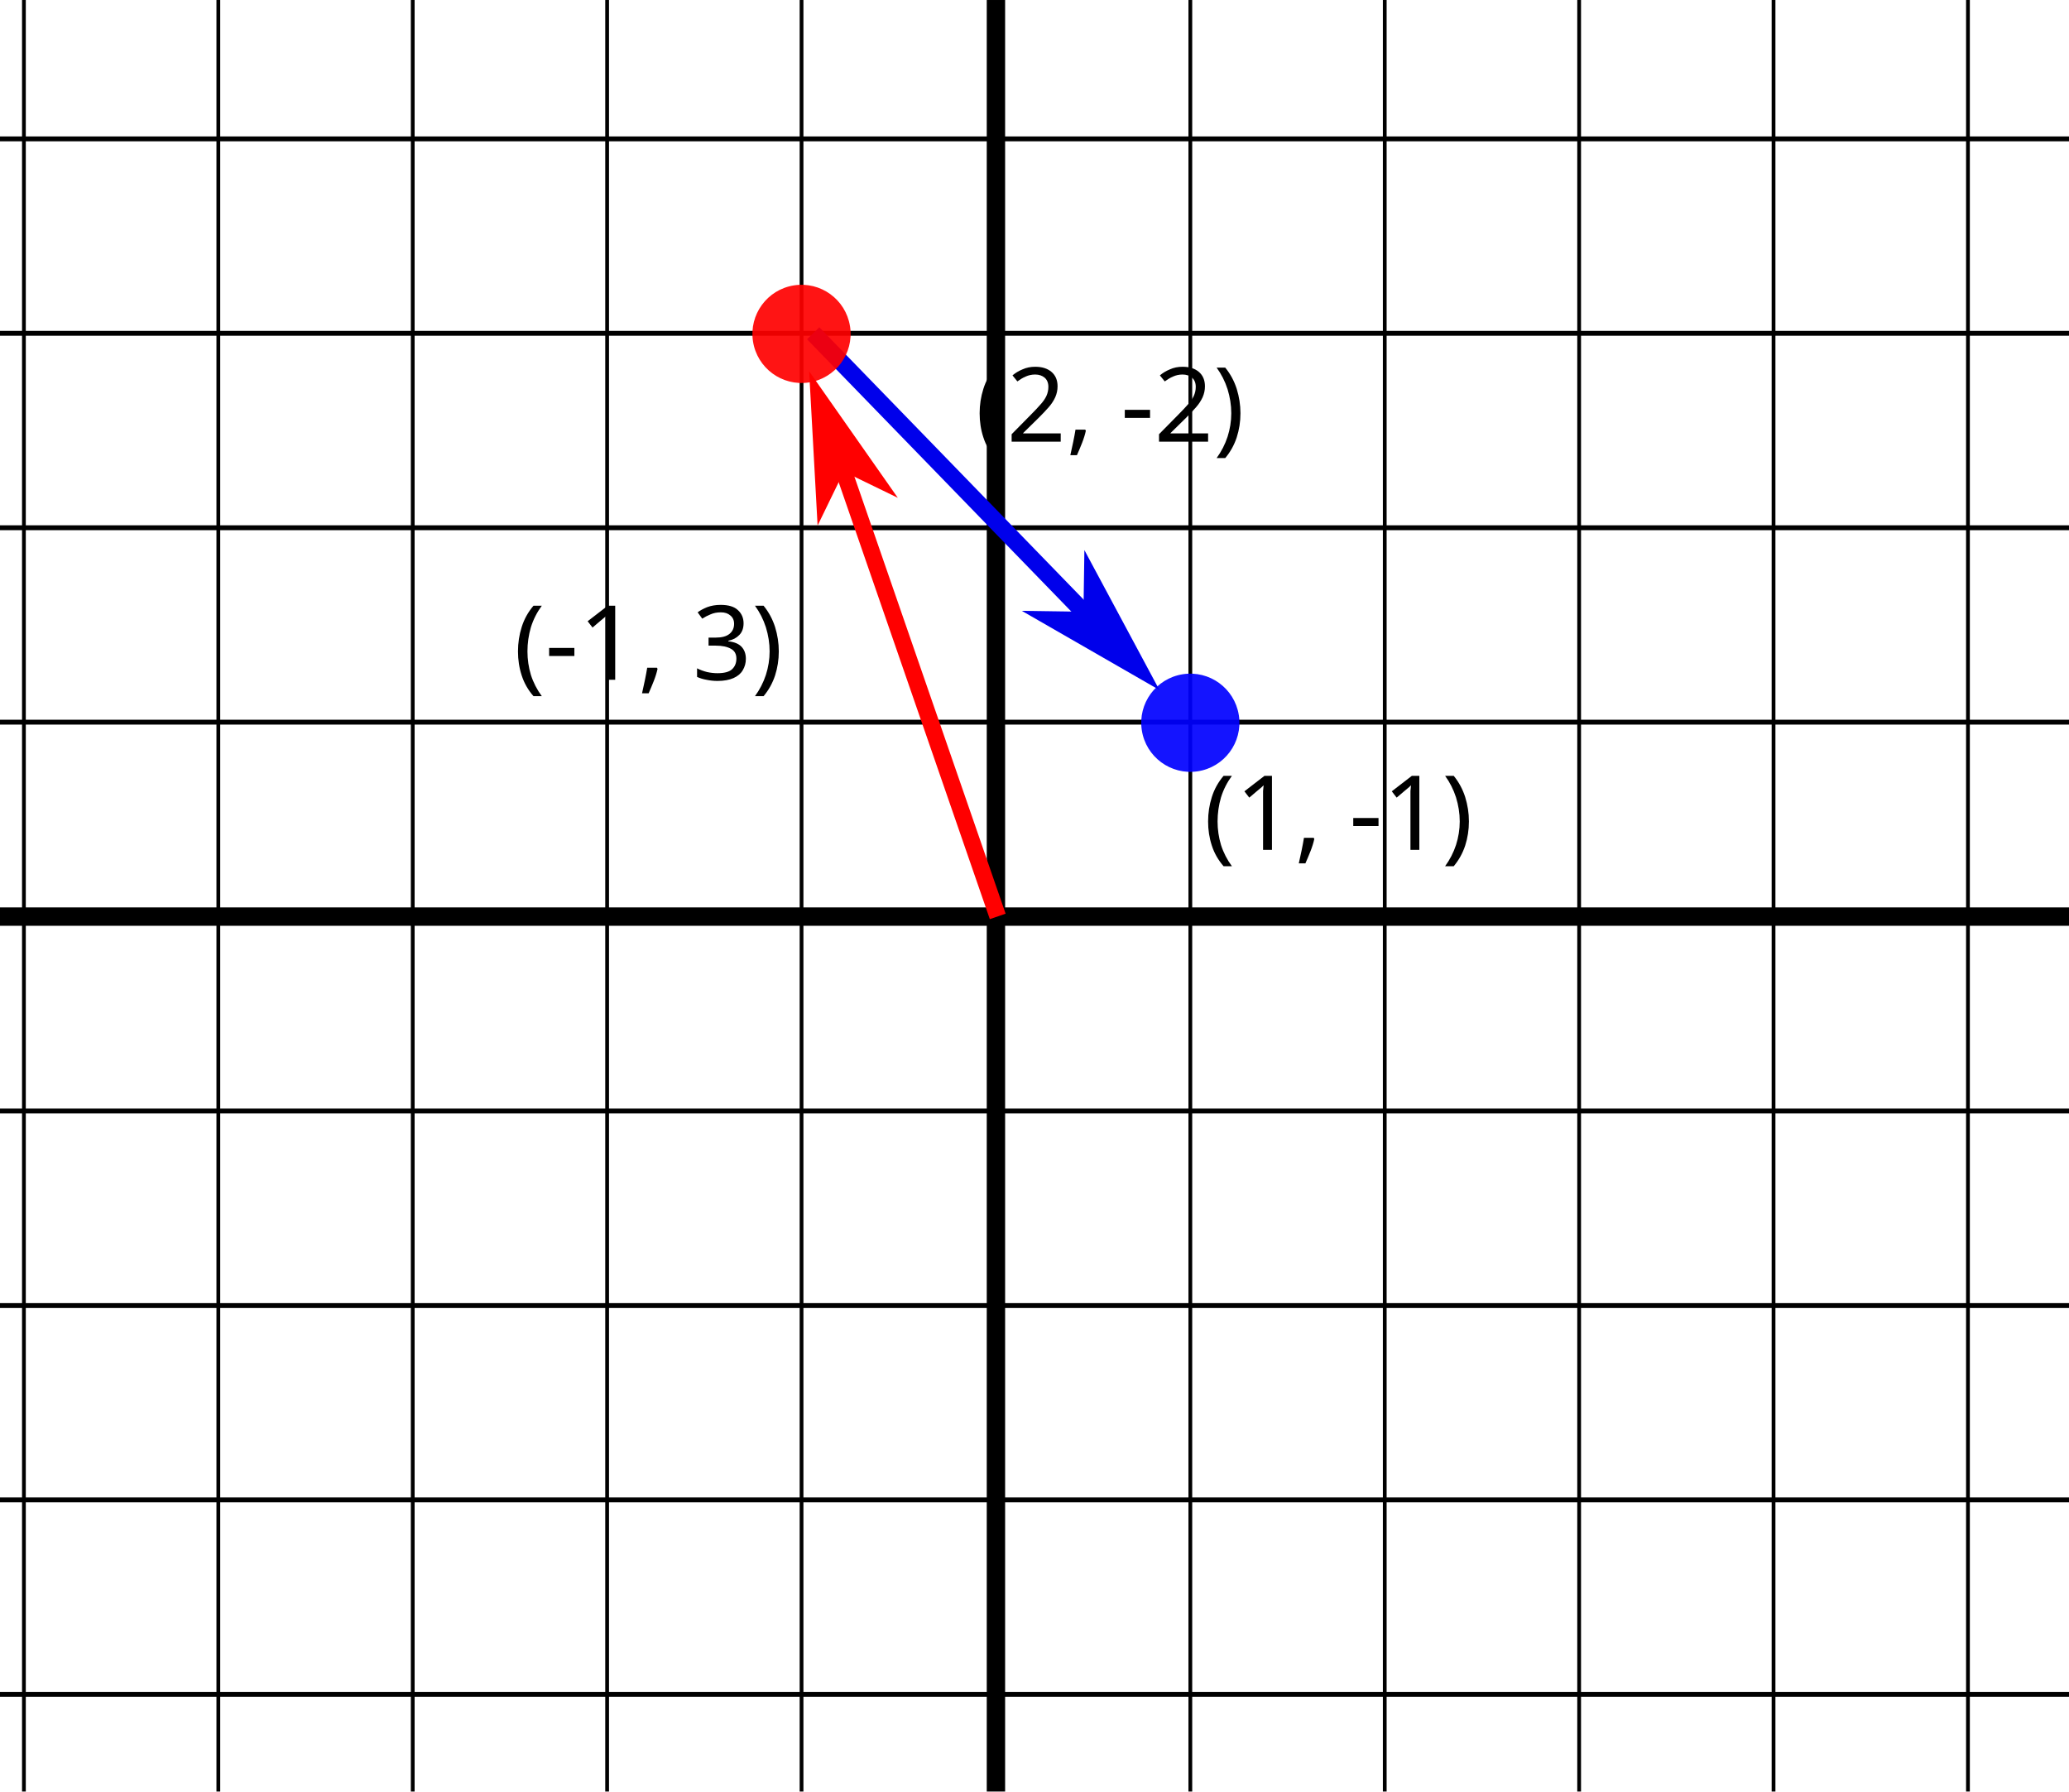
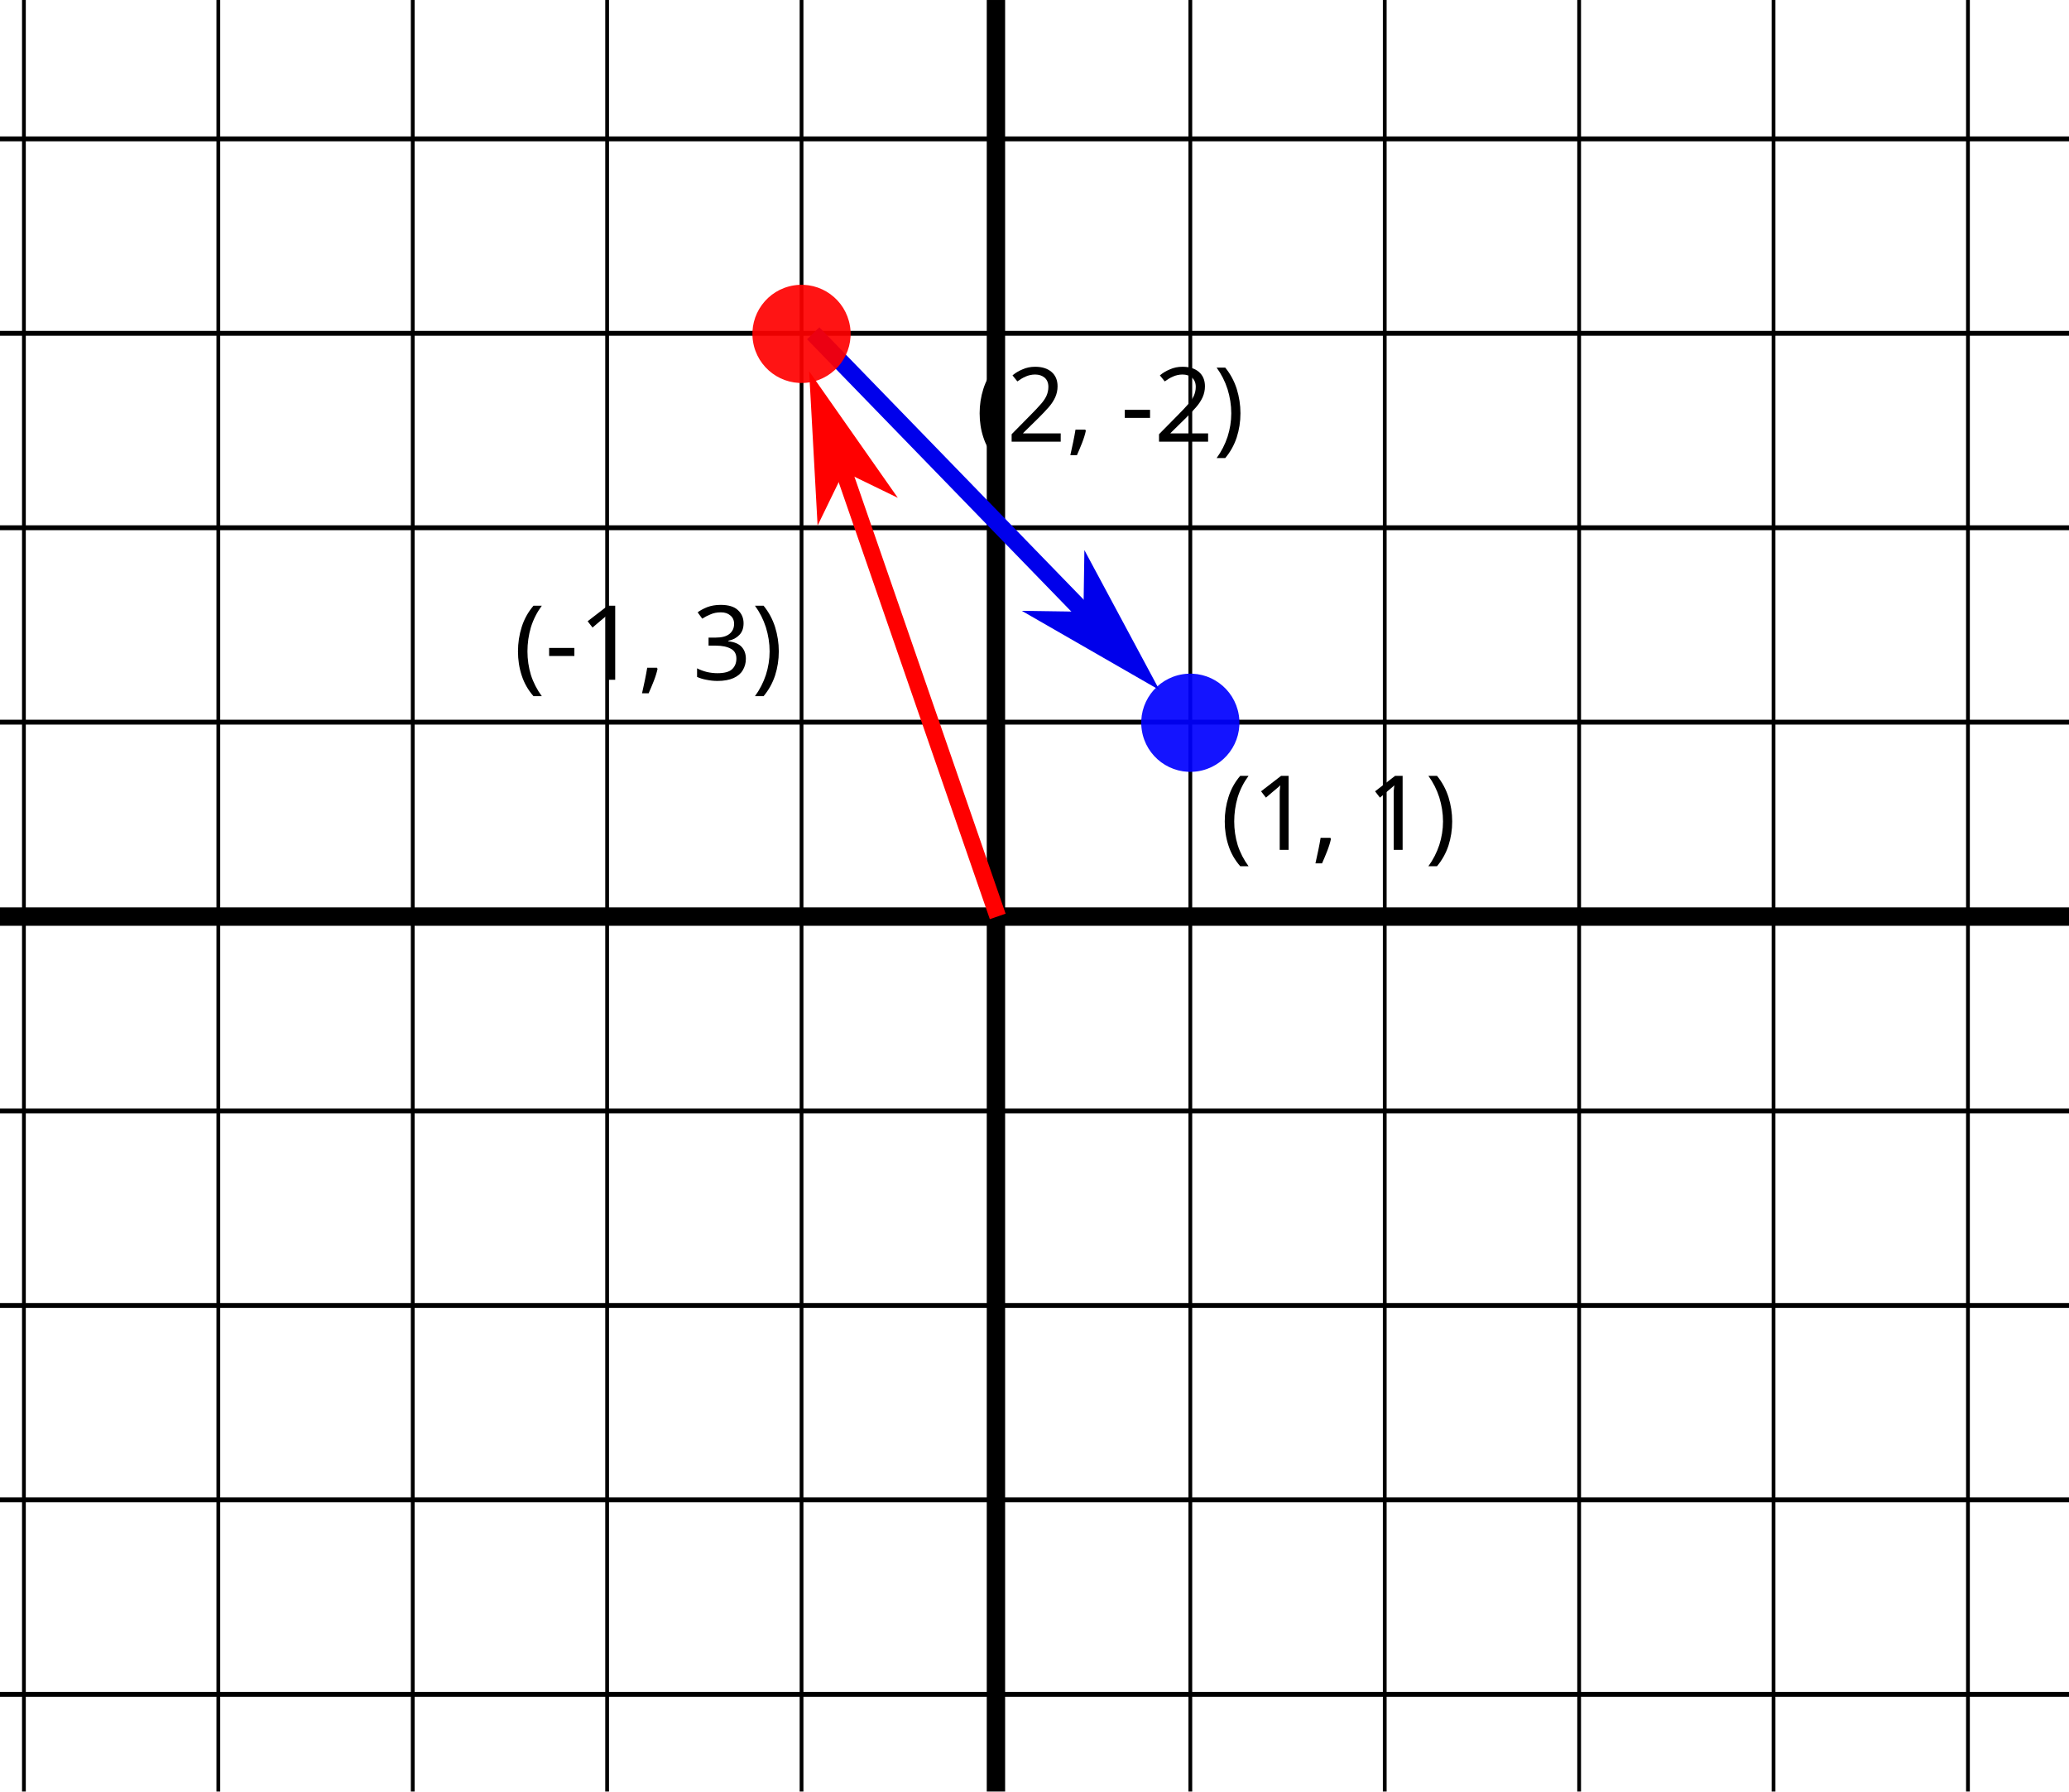
<svg xmlns="http://www.w3.org/2000/svg" width="112.637mm" height="97.518mm" viewBox="0 0 112.637 97.518" version="1.1" id="svg975">
  <defs id="defs969">
    <marker style="overflow:visible" id="marker2768" refX="0" refY="0" orient="auto">
      <path transform="matrix(0.4,0,0,0.4,4,0)" style="fill:#0000eb;fill-opacity:1;fill-rule:evenodd;stroke:#0000eb;stroke-width:1pt;stroke-opacity:1" d="M 0,0 5,-5 -12.5,0 5,5 Z" id="path2766" />
    </marker>
    <marker orient="auto" refY="0" refX="0" id="Arrow1Mstart" style="overflow:visible">
      <path id="path1626" d="M 0,0 5,-5 -12.5,0 5,5 Z" style="fill:#ff0000;fill-opacity:1;fill-rule:evenodd;stroke:#ff0000;stroke-width:1pt;stroke-opacity:1" transform="matrix(0.4,0,0,0.4,4,0)" />
    </marker>
    <marker orient="auto" refY="0" refX="0" id="Arrow1Mend" style="overflow:visible">
      <path id="path1629" d="M 0,0 5,-5 -12.5,0 5,5 Z" style="fill:#ff0000;fill-opacity:1;fill-rule:evenodd;stroke:#ff0000;stroke-width:1pt;stroke-opacity:1" transform="matrix(-0.4,0,0,-0.4,-4,0)" />
    </marker>
  </defs>
  <g id="layer1" transform="translate(-17.38692,-63.41072)">
    <path style="fill:none;fill-rule:evenodd;stroke:#000000;stroke-width:0.205px;stroke-linecap:butt;stroke-linejoin:miter;stroke-opacity:1" d="M 29.273,63.411 V 160.929" id="path1520" />
    <path style="fill:none;fill-rule:evenodd;stroke:#000000;stroke-width:0.265;stroke-linecap:butt;stroke-linejoin:miter;stroke-miterlimit:4;stroke-dasharray:none;stroke-opacity:1" d="M 130.024,123.887 H 17.387" id="path1542" />
    <path id="path1544" d="M 130.024,113.304 H 17.387" style="fill:none;fill-rule:evenodd;stroke:#000000;stroke-width:1;stroke-linecap:butt;stroke-linejoin:miter;stroke-miterlimit:4;stroke-dasharray:none;stroke-opacity:1" />
    <path style="fill:none;fill-rule:evenodd;stroke:#000000;stroke-width:0.265;stroke-linecap:butt;stroke-linejoin:miter;stroke-miterlimit:4;stroke-dasharray:none;stroke-opacity:1" d="M 130.024,102.72 H 17.387" id="path1546" />
    <path id="path1548" d="M 130.024,92.137 H 17.387" style="fill:none;fill-rule:evenodd;stroke:#000000;stroke-width:0.265;stroke-linecap:butt;stroke-linejoin:miter;stroke-miterlimit:4;stroke-dasharray:none;stroke-opacity:1" />
    <path style="fill:none;fill-rule:evenodd;stroke:#000000;stroke-width:0.265;stroke-linecap:butt;stroke-linejoin:miter;stroke-miterlimit:4;stroke-dasharray:none;stroke-opacity:1" d="M 130.024,81.554 H 17.387" id="path1550" />
    <path id="path1552" d="M 130.024,70.97 H 17.387" style="fill:none;fill-rule:evenodd;stroke:#000000;stroke-width:0.265;stroke-linecap:butt;stroke-linejoin:miter;stroke-miterlimit:4;stroke-dasharray:none;stroke-opacity:1" />
    <path style="fill:none;fill-rule:evenodd;stroke:#000000;stroke-width:0.265;stroke-linecap:butt;stroke-linejoin:miter;stroke-miterlimit:4;stroke-dasharray:none;stroke-opacity:1" d="M 130.024,134.47 H 17.387" id="path1554" />
    <path id="path1556" d="M 130.024,145.054 H 17.387" style="fill:none;fill-rule:evenodd;stroke:#000000;stroke-width:0.265;stroke-linecap:butt;stroke-linejoin:miter;stroke-miterlimit:4;stroke-dasharray:none;stroke-opacity:1" />
    <path style="fill:none;fill-rule:evenodd;stroke:#000000;stroke-width:0.265;stroke-linecap:butt;stroke-linejoin:miter;stroke-miterlimit:4;stroke-dasharray:none;stroke-opacity:1" d="M 130.024,155.637 H 17.387" id="path1558" />
    <path id="path1592" d="M 39.856,63.411 V 160.929" style="fill:none;fill-rule:evenodd;stroke:#000000;stroke-width:0.205px;stroke-linecap:butt;stroke-linejoin:miter;stroke-opacity:1" />
    <path style="fill:none;fill-rule:evenodd;stroke:#000000;stroke-width:0.205px;stroke-linecap:butt;stroke-linejoin:miter;stroke-opacity:1" d="M 50.439,63.411 V 160.929" id="path1594" />
    <path id="path1596" d="M 61.023,63.411 V 160.929" style="fill:none;fill-rule:evenodd;stroke:#000000;stroke-width:0.205px;stroke-linecap:butt;stroke-linejoin:miter;stroke-opacity:1" />
    <path style="fill:#000000;fill-opacity:1;fill-rule:evenodd;stroke:#000000;stroke-width:1;stroke-linecap:butt;stroke-linejoin:miter;stroke-miterlimit:4;stroke-dasharray:none;stroke-opacity:1" d="M 71.606,63.411 V 160.929" id="path1598" />
    <path id="path1600" d="M 82.189,63.411 V 160.929" style="fill:none;fill-rule:evenodd;stroke:#000000;stroke-width:0.205px;stroke-linecap:butt;stroke-linejoin:miter;stroke-opacity:1" />
    <path style="fill:none;fill-rule:evenodd;stroke:#000000;stroke-width:0.205px;stroke-linecap:butt;stroke-linejoin:miter;stroke-opacity:1" d="M 92.773,63.411 V 160.929" id="path1602" />
    <path id="path1606" d="M 103.356,63.411 V 160.929" style="fill:none;fill-rule:evenodd;stroke:#000000;stroke-width:0.205px;stroke-linecap:butt;stroke-linejoin:miter;stroke-opacity:1" />
    <path style="fill:none;fill-rule:evenodd;stroke:#000000;stroke-width:0.205px;stroke-linecap:butt;stroke-linejoin:miter;stroke-opacity:1" d="M 113.939,63.411 V 160.929" id="path1608" />
    <path id="path1610" d="M 124.523,63.411 V 160.929" style="fill:none;fill-rule:evenodd;stroke:#000000;stroke-width:0.205px;stroke-linecap:butt;stroke-linejoin:miter;stroke-opacity:1" />
    <path id="path1618" d="m 62.023,85.316 4.259,12.309 5.421,15.669" style="fill:none;fill-rule:evenodd;stroke:#ff0000;stroke-width:0.91;stroke-linecap:butt;stroke-linejoin:miter;stroke-miterlimit:4;stroke-dasharray:none;stroke-opacity:1;marker-start:url(#Arrow1Mstart)" />
    <text xml:space="preserve" style="font-style:normal;font-weight:normal;font-size:5.644px;line-height:125%;font-family:sans-serif;text-align:center;letter-spacing:0px;word-spacing:0px;text-anchor:middle;fill:#000000;fill-opacity:1;stroke:none;stroke-width:0.265px;stroke-linecap:butt;stroke-linejoin:miter;stroke-opacity:1" x="56.356" y="100.415" id="text2656">
      <tspan id="tspan2654" x="56.356" y="100.415" style="stroke-width:0.265px">(-1, 3)</tspan>
    </text>
    <path d="m 84.834,102.368 a 2.673,2.673 0 0 1 -2.25,3.028 2.673,2.673 0 0 1 -3.037,-2.239 2.673,2.673 0 0 1 2.227,-3.045 2.673,2.673 0 0 1 3.053,2.216" id="path2756" style="opacity:0.92;fill:#0000ff;fill-opacity:1;stroke:none;stroke-width:1;stroke-miterlimit:4;stroke-dasharray:none;stroke-dashoffset:0;stroke-opacity:1" />
    <path style="fill:none;fill-rule:evenodd;stroke:#0000eb;stroke-width:0.935;stroke-linecap:butt;stroke-linejoin:miter;stroke-miterlimit:4;stroke-dasharray:none;stroke-opacity:1;marker-start:url(#marker2768)" d="M 79.222,99.647 61.657,81.552" id="path2764" />
    <path style="opacity:0.92;fill:#ff0000;fill-opacity:1;stroke:none;stroke-width:1;stroke-miterlimit:4;stroke-dasharray:none;stroke-dashoffset:0;stroke-opacity:1" id="path1612" d="m 63.667,81.201 a 2.673,2.673 0 0 1 -2.25,3.028 2.673,2.673 0 0 1 -3.037,-2.239 2.673,2.673 0 0 1 2.227,-3.045 2.673,2.673 0 0 1 3.053,2.216" />
    <text id="text4426" y="87.45" x="81.492" style="font-style:normal;font-weight:normal;font-size:5.644px;line-height:125%;font-family:sans-serif;text-align:center;letter-spacing:0px;word-spacing:0px;text-anchor:middle;fill:#000000;fill-opacity:1;stroke:none;stroke-width:0.265px;stroke-linecap:butt;stroke-linejoin:miter;stroke-opacity:1" xml:space="preserve">
      <tspan style="stroke-width:0.265px" y="87.45" x="81.492" id="tspan4424">(2, -2)</tspan>
    </text>
    <path id="path4436" d="M 18.689,63.411 V 160.929" style="fill:none;fill-rule:evenodd;stroke:#000000;stroke-width:0.205px;stroke-linecap:butt;stroke-linejoin:miter;stroke-opacity:1" />
    <text xml:space="preserve" style="font-style:normal;font-weight:normal;font-size:5.644px;line-height:125%;font-family:sans-serif;text-align:center;letter-spacing:0px;word-spacing:0px;text-anchor:middle;fill:#000000;fill-opacity:1;stroke:none;stroke-width:0.265px;stroke-linecap:butt;stroke-linejoin:miter;stroke-opacity:1" x="93.927" y="109.675" id="text4568">
-       <tspan id="tspan4566" x="93.927" y="109.675" style="stroke-width:0.265px">(1, -1)</tspan>
+       <tspan id="tspan4566" x="93.927" y="109.675" style="stroke-width:0.265px">(1, 1)</tspan>
    </text>
  </g>
</svg>
